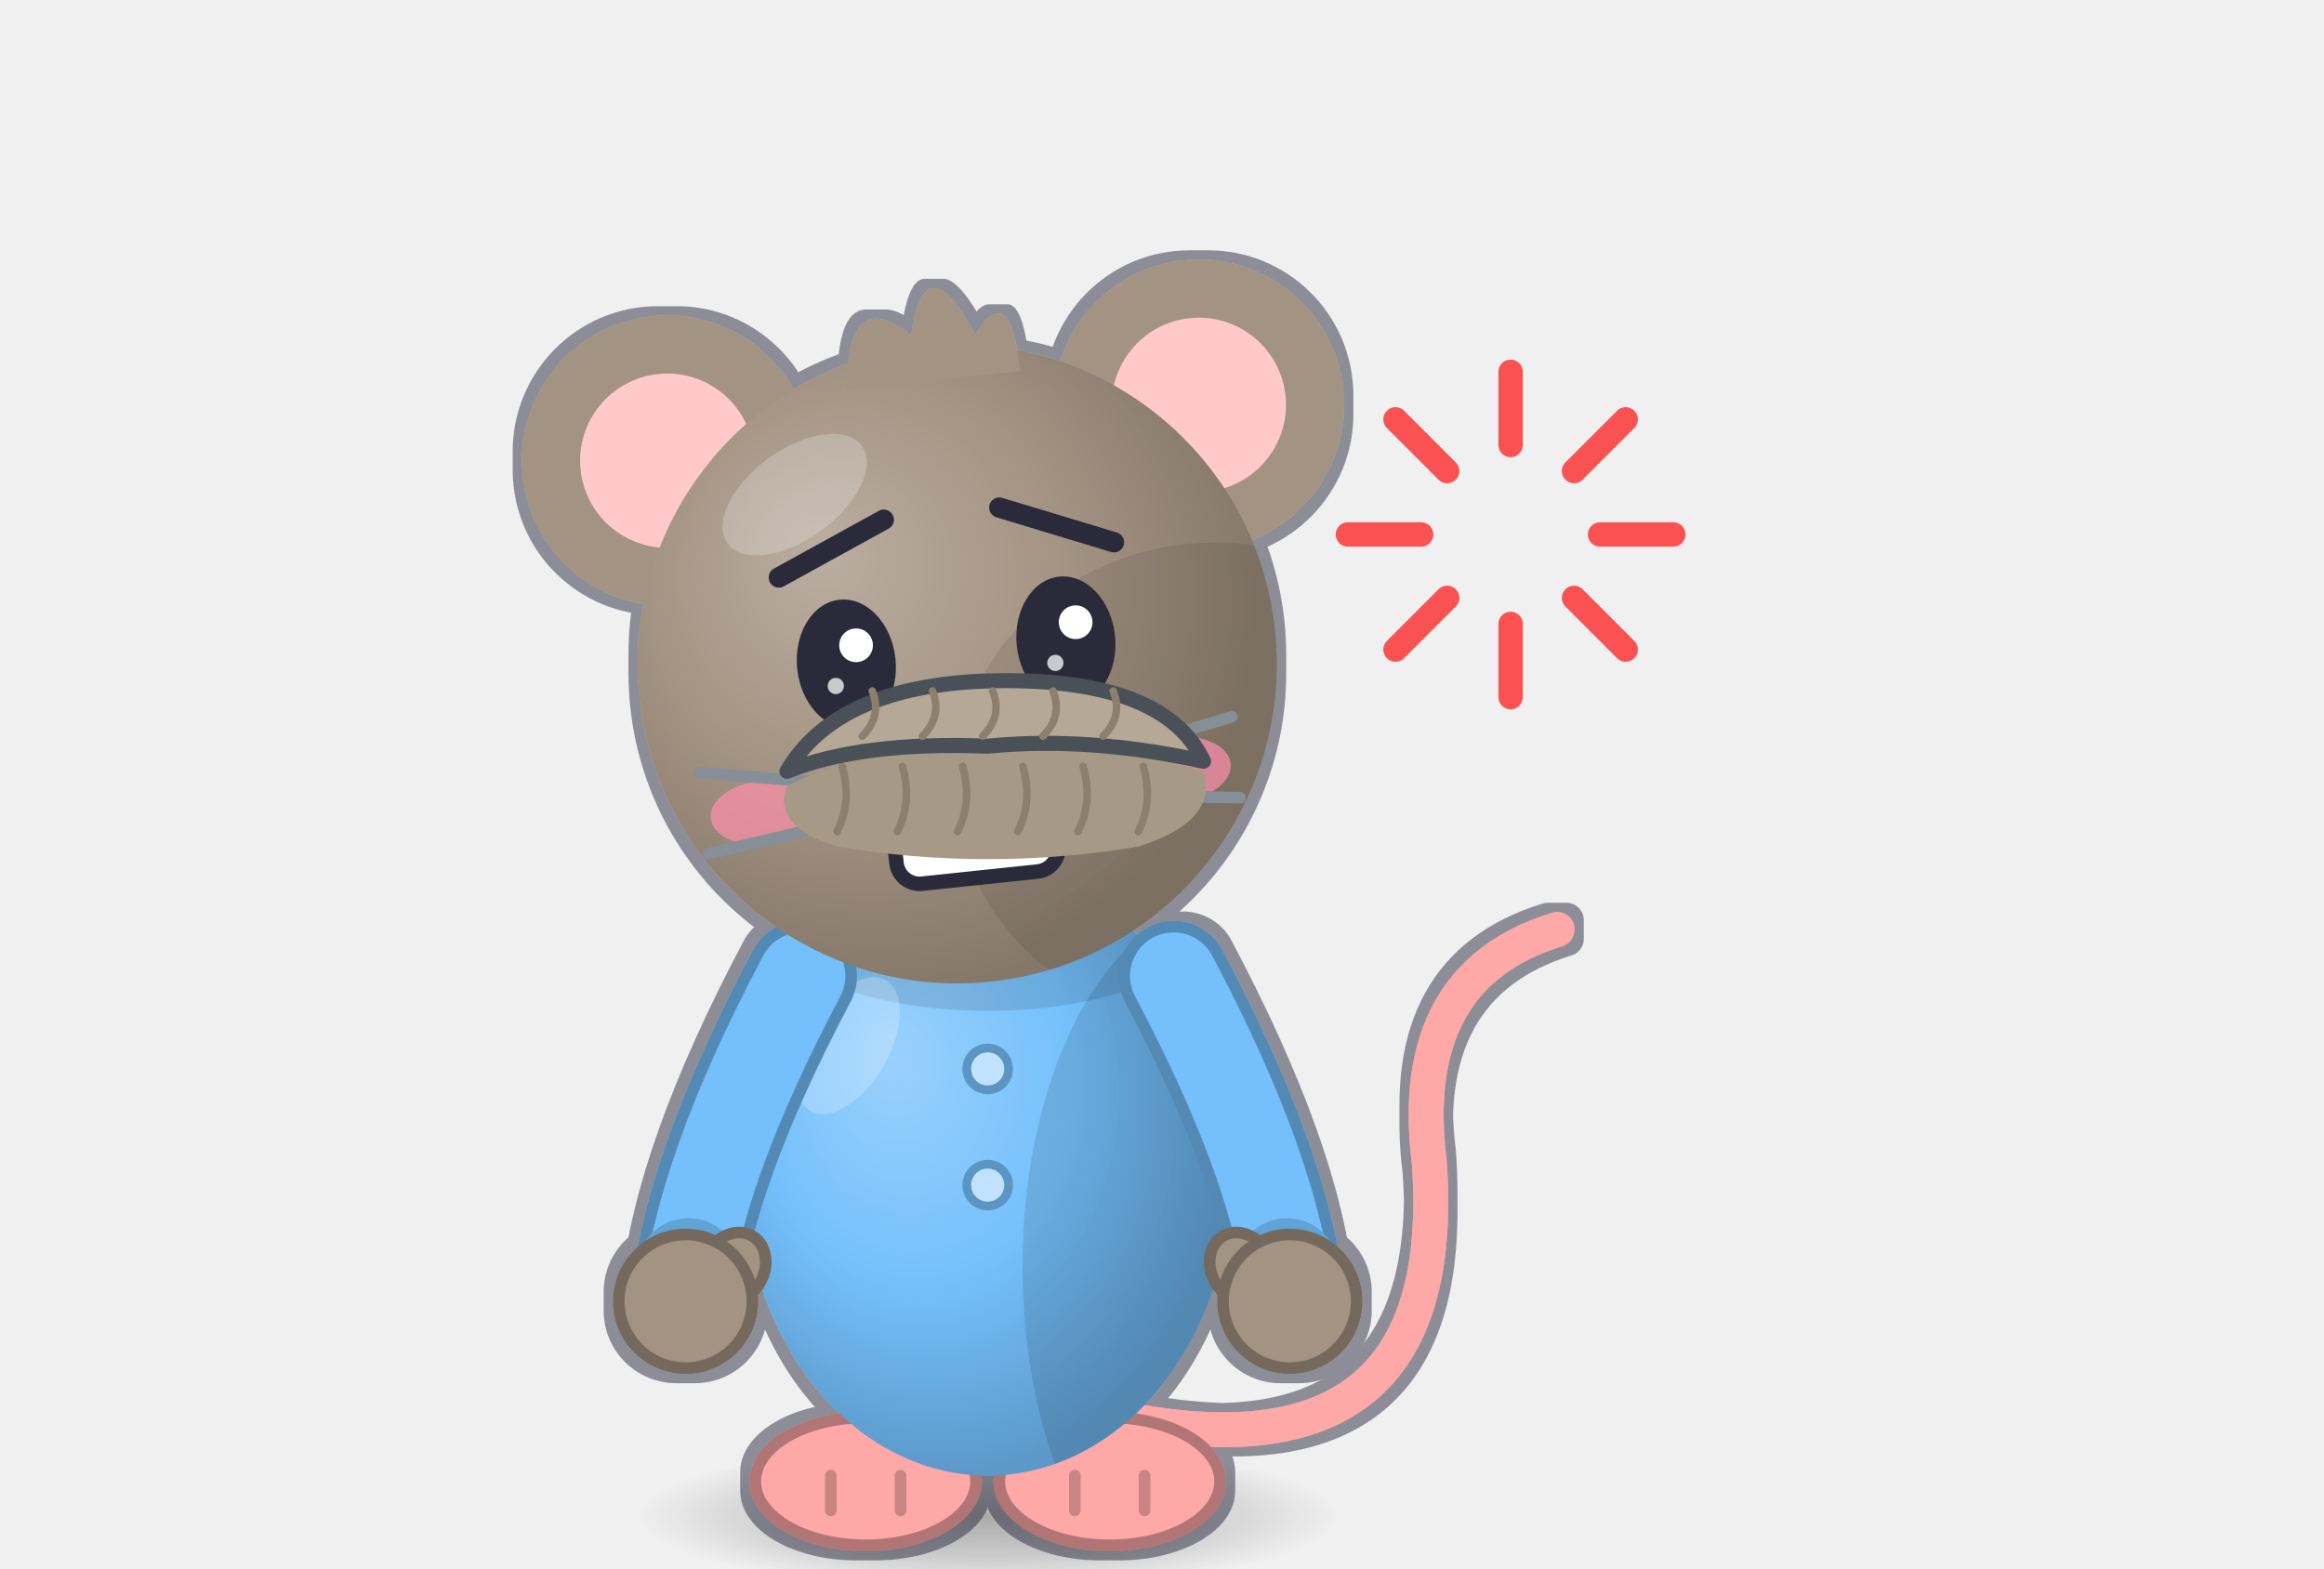
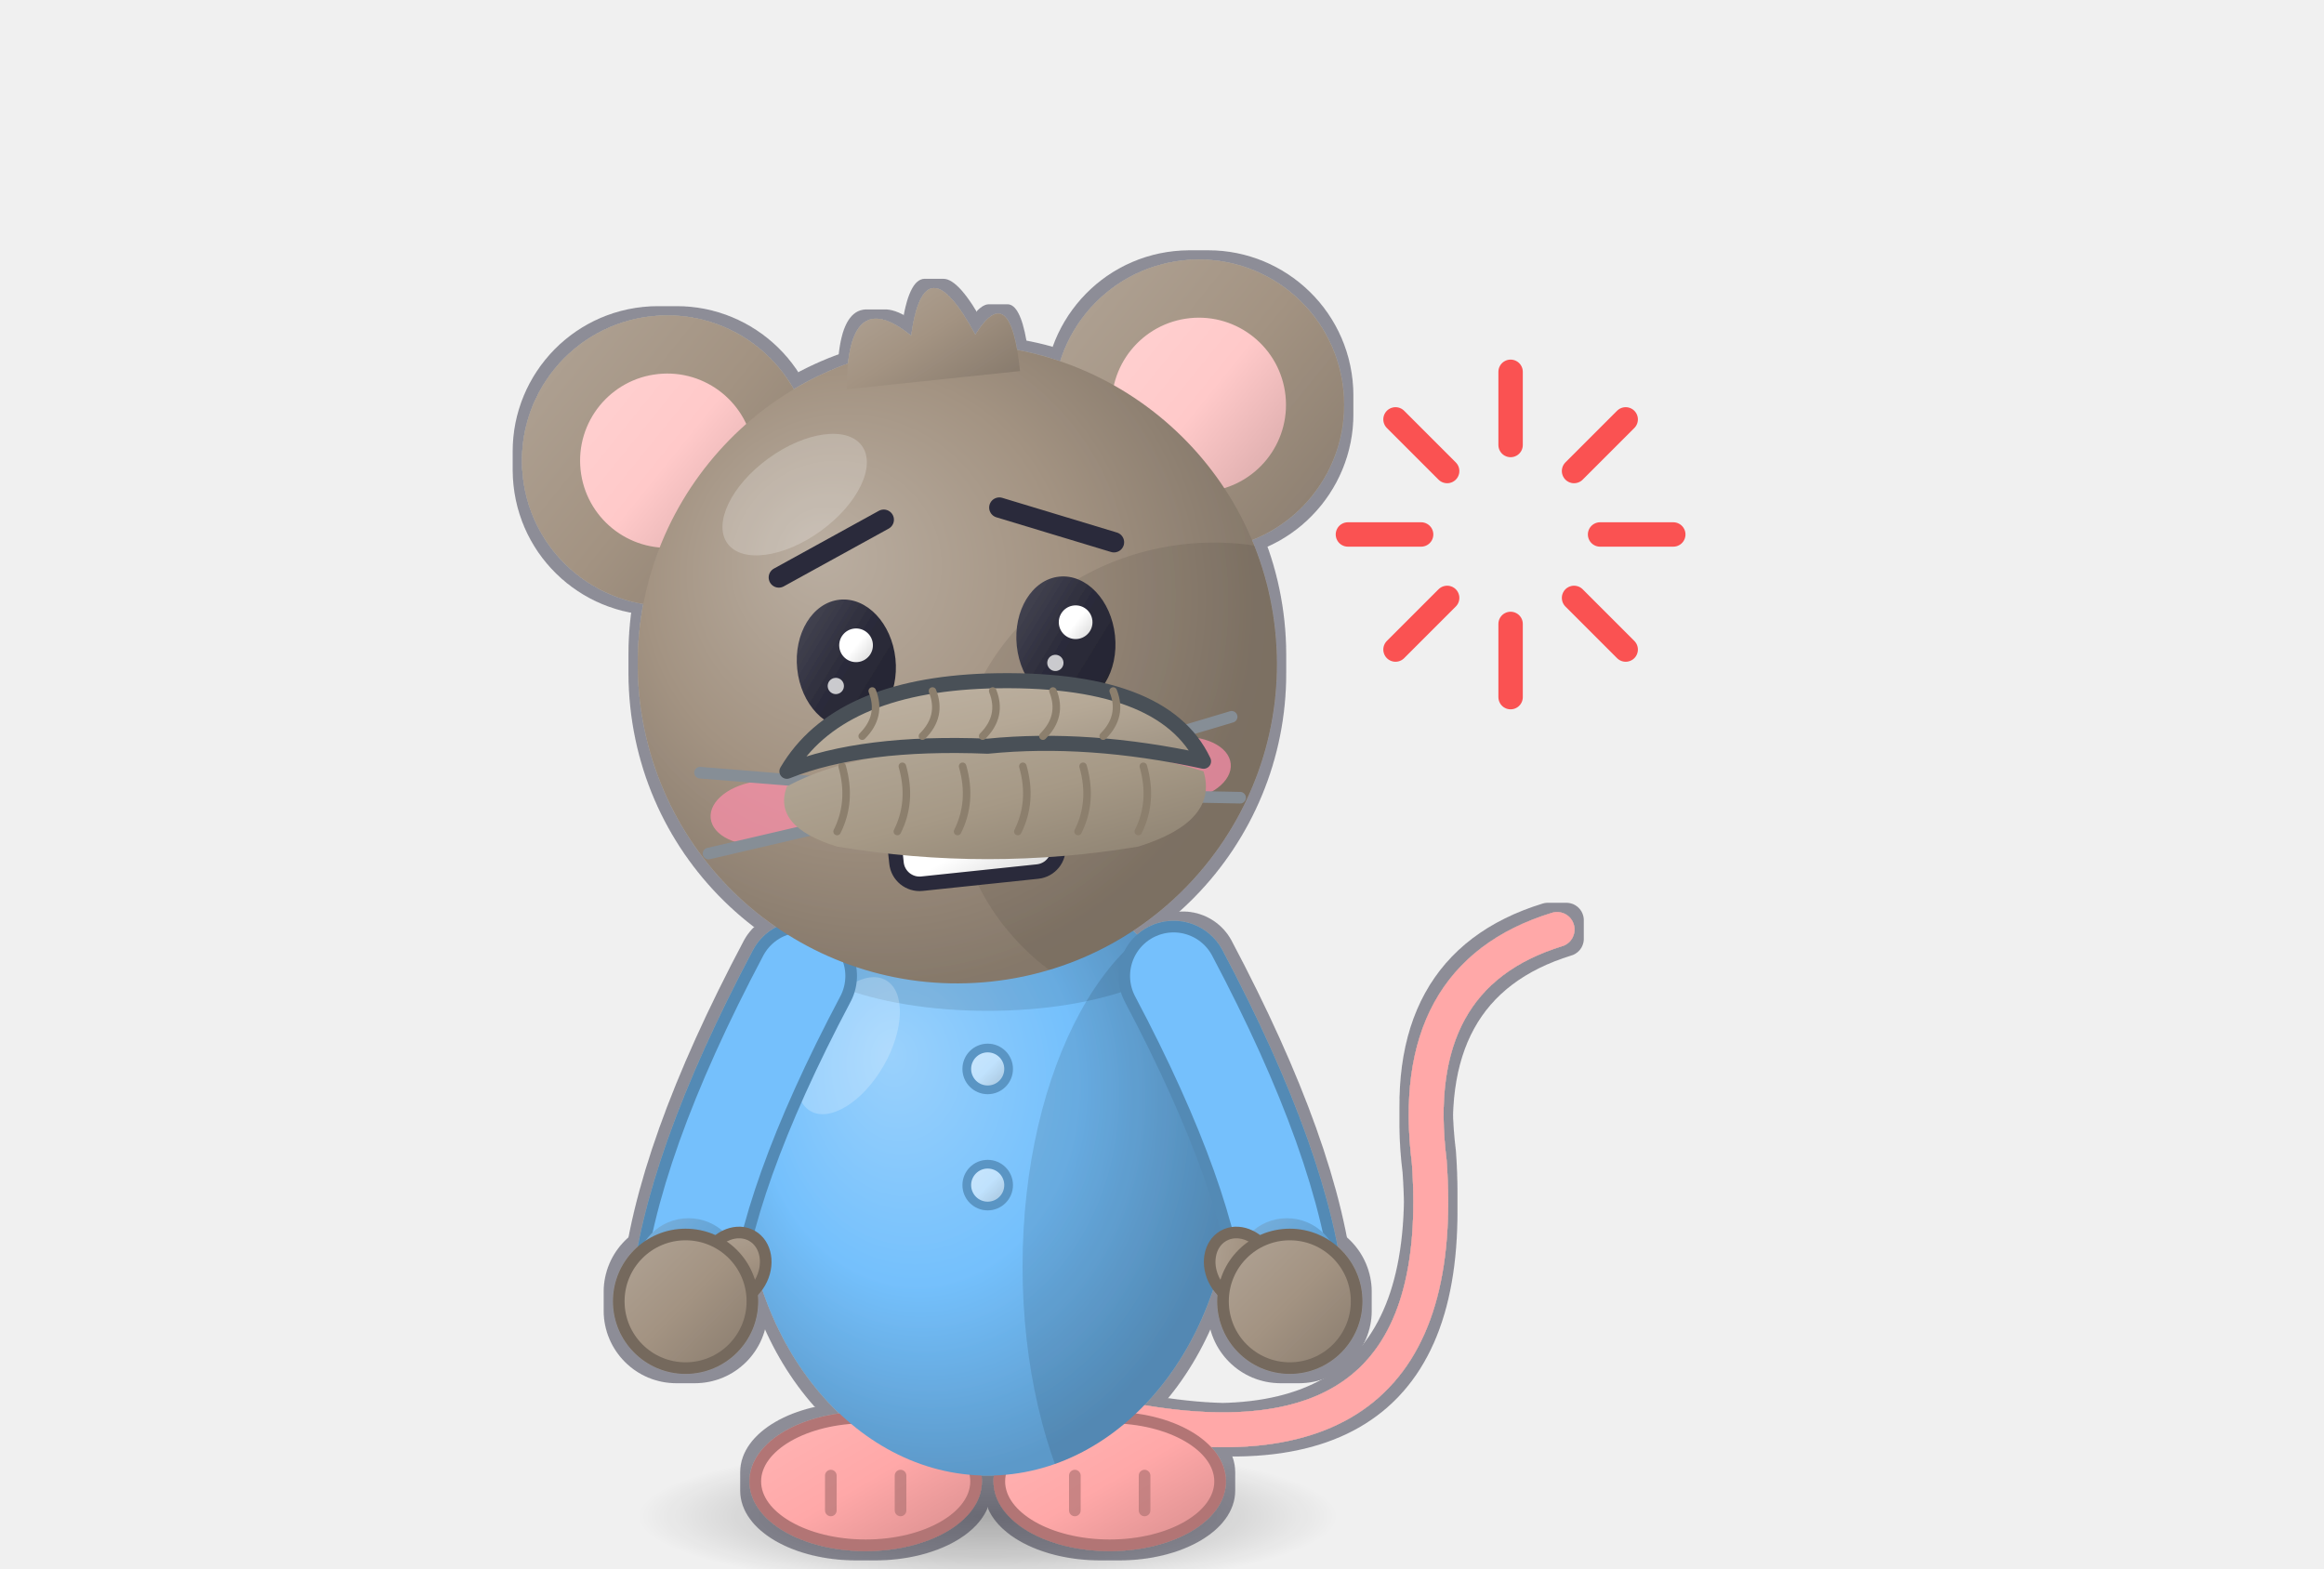
<svg xmlns="http://www.w3.org/2000/svg" viewBox="0 0 400 270" width="400" height="270">
  <defs>
+     <linearGradient id="vol0044542" x1="0" y1="0" x2="1" y2="1">
+       <stop offset="0" stop-color="#ffffff" />
+       <stop offset="0.5" stop-color="#fff" />
+       <stop offset="1" stop-color="#d6d6d6" />
+     </linearGradient>
+     <linearGradient id="vol04b0393" x1="0" y1="0" x2="1" y2="1">
+       <stop offset="0" stop-color="#ffb5b5" />
+       <stop offset="0.5" stop-color="#ffa8a8" />
+       <stop offset="1" stop-color="#d68d8d" />
+     </linearGradient>
+     <linearGradient id="vol0b9c748" x1="0" y1="0" x2="1" y2="1">
+       <stop offset="0" stop-color="#c0b5a6" />
+       <stop offset="0.5" stop-color="#b5a896" />
+       <stop offset="1" stop-color="#988d7e" />
+     </linearGradient>
+     <linearGradient id="vol28717ed" x1="0" y1="0" x2="1" y2="1">
+       <stop offset="0" stop-color="#b4a999" />
+       <stop offset="0.5" stop-color="#a69986" />
+       <stop offset="1" stop-color="#8b8070" />
+     </linearGradient>
    <radialGradient id="vol2ea26ee" cx="0.5" cy="0.5" r="0.5">
      <stop offset="0" stop-color="#000" stop-opacity="0.286" />
      <stop offset="0.55" stop-color="#000" stop-opacity="0.156" />
      <stop offset="1" stop-color="#000" stop-opacity="0" />
    </radialGradient>
+     <linearGradient id="vol38c8b34" x1="0" y1="0" x2="1" y2="1">
+       <stop offset="0" stop-color="#4c4c59" />
+       <stop offset="0.5" stop-color="#2b2b3a" />
+       <stop offset="1" stop-color="#242430" />
+     </linearGradient>
+     <linearGradient id="vol3af45ef" x1="0" y1="0" x2="1" y2="1">
+       <stop offset="0" stop-color="#ffa0b8" />
+       <stop offset="0.5" stop-color="#ff8fab" />
+       <stop offset="1" stop-color="#d6788f" />
+     </linearGradient>
+     <linearGradient id="vol64ec914" x1="0" y1="0" x2="1" y2="1">
+       <stop offset="0" stop-color="#7bb1dc" />
+       <stop offset="0.5" stop-color="#62a3d6" />
+       <stop offset="1" stop-color="#5288b3" />
+     </linearGradient>
    <radialGradient id="vol749143e" cx="0.4" cy="0.4" r="0.6" fx="0.3" fy="0.3">
      <stop offset="0" stop-color="#9ad1fc" />
      <stop offset="0.55" stop-color="#74c0fc" />
      <stop offset="1" stop-color="#5c99c9" />
    </radialGradient>
+     <linearGradient id="vola10e909" x1="0" y1="0" x2="1" y2="1">
+       <stop offset="0" stop-color="#ffd1d1" />
+       <stop offset="0.5" stop-color="#ffc9c9" />
+       <stop offset="1" stop-color="#d6a8a8" />
+     </linearGradient>
+     <linearGradient id="vole8d8fb2" x1="0" y1="0" x2="1" y2="1">
+       <stop offset="0" stop-color="#b1a496" />
+       <stop offset="0.5" stop-color="#a39382" />
+       <stop offset="1" stop-color="#887b6d" />
+     </linearGradient>
    <radialGradient id="volf12eb59" cx="0.4" cy="0.4" r="0.6" fx="0.3" fy="0.3">
      <stop offset="0" stop-color="#baaea1" />
      <stop offset="0.55" stop-color="#a39382" />
      <stop offset="1" stop-color="#85786a" />
    </radialGradient>
+     <linearGradient id="volfd2447a" x1="0" y1="0" x2="1" y2="1">
+       <stop offset="0" stop-color="#cae6fd" />
+       <stop offset="0.5" stop-color="#c0e2fd" />
+       <stop offset="1" stop-color="#a1bdd4" />
+     </linearGradient>
  </defs>
  <g transform="translate(170 264)">
    <ellipse cx="0" cy="-3" rx="60.5" ry="12.6" fill="url(#vol2ea26ee)" />
    <filter id="c7" x="-15%" y="-15%" width="130%" height="130%">
      <feMorphology in="SourceAlpha" operator="dilate" radius="2.3" result="e" />
      <feFlood flood-color="#2b2b3a" flood-opacity="0.5" />
      <feComposite in2="e" operator="in" result="o" />
      <feMerge>
        <feMergeNode in="o" />
        <feMergeNode in="SourceGraphic" />
      </feMerge>
    </filter>
    <g filter="url(#c7)">
      <path d="M 22 -20 Q 80 -8 76 -64 Q 72 -96 98 -104" fill="none" stroke="#ffa8a8" stroke-width="6" stroke-linecap="round" stroke-linejoin="round" />
-       <ellipse cx="-21" cy="-9" rx="19" ry="11" fill="#ffa8a8" stroke="#b27575" stroke-width="2" />
+       <ellipse cx="-21" cy="-9" rx="19" ry="11" fill="url(#vol04b0393)" stroke="#b27575" stroke-width="2" />
      <line x1="-27" y1="-4" x2="-27" y2="-10" stroke="#b27575" stroke-width="2" stroke-linecap="round" opacity="0.7" />
      <line x1="-15" y1="-4" x2="-15" y2="-10" stroke="#b27575" stroke-width="2" stroke-linecap="round" opacity="0.7" />
-       <ellipse cx="21" cy="-9" rx="19" ry="11" fill="#ffa8a8" stroke="#b27575" stroke-width="2" />
+       <ellipse cx="21" cy="-9" rx="19" ry="11" fill="url(#vol04b0393)" stroke="#b27575" stroke-width="2" />
      <line x1="15" y1="-4" x2="15" y2="-10" stroke="#b27575" stroke-width="2" stroke-linecap="round" opacity="0.7" />
      <line x1="27" y1="-4" x2="27" y2="-10" stroke="#b27575" stroke-width="2" stroke-linecap="round" opacity="0.7" />
      <ellipse cx="0" cy="-62" rx="42" ry="52" fill="url(#vol749143e)" />
      <path d="M -24 -106 Q 0 -90 24 -106" fill="none" stroke="#5a95c4" stroke-width="3" stroke-linecap="round" stroke-linejoin="round" />
-       <circle cx="0" cy="-80" r="3.6" fill="#c0e2fd" stroke="#5a95c4" stroke-width="1.5" />
-       <circle cx="0" cy="-60" r="3.6" fill="#c0e2fd" stroke="#5a95c4" stroke-width="1.5" />
+       <circle cx="0" cy="-80" r="3.6" fill="url(#volfd2447a)" stroke="#5a95c4" stroke-width="1.5" />
+       <circle cx="0" cy="-60" r="3.6" fill="url(#volfd2447a)" stroke="#5a95c4" stroke-width="1.5" />
      <clipPath id="k5">
        <ellipse cx="0" cy="-62" rx="42" ry="52" fill="#000" />
      </clipPath>
      <g clip-path="url(#k5)">
        <ellipse cx="40" cy="-46" rx="34" ry="62" fill="#000" opacity="0.11" />
        <ellipse cx="0" cy="-104" rx="36" ry="14" fill="#000" opacity="0.11" />
        <ellipse cx="-24" cy="-84" rx="7" ry="13" fill="#fff" transform="rotate(30 -24 -84)" opacity="0.22" />
      </g>
      <path d="M -32 -96 Q -50 -62 -52 -40" fill="none" stroke="#538ab5" stroke-width="19" stroke-linecap="round" stroke-linejoin="round" />
      <path d="M -32 -96 Q -50 -62 -52 -40" fill="none" stroke="#74c0fc" stroke-width="15" stroke-linecap="round" stroke-linejoin="round" />
-       <circle cx="-51.5" cy="-45.3" r="9" fill="#62a3d6" />
+       <circle cx="-51.5" cy="-45.3" r="9" fill="url(#vol64ec914)" />
      <path d="M 32 -96 Q 50 -62 52 -40" fill="none" stroke="#538ab5" stroke-width="19" stroke-linecap="round" stroke-linejoin="round" />
      <path d="M 32 -96 Q 50 -62 52 -40" fill="none" stroke="#74c0fc" stroke-width="15" stroke-linecap="round" stroke-linejoin="round" />
-       <circle cx="51.5" cy="-45.3" r="9" fill="#62a3d6" />
-       <ellipse cx="-43.7" cy="-45.8" rx="5.2" ry="6.3" fill="#a39382" transform="rotate(30 -43.7 -45.8)" stroke="#75695d" stroke-width="2" />
-       <circle cx="-52" cy="-40" r="11.5" fill="#a39382" stroke="#75695d" stroke-width="2" />
-       <ellipse cx="43.7" cy="-45.8" rx="5.2" ry="6.3" fill="#a39382" transform="rotate(-30 43.7 -45.8)" stroke="#75695d" stroke-width="2" />
-       <circle cx="52" cy="-40" r="11.5" fill="#a39382" stroke="#75695d" stroke-width="2" />
+       <circle cx="51.5" cy="-45.3" r="9" fill="url(#vol64ec914)" />
+       <ellipse cx="-43.7" cy="-45.8" rx="5.2" ry="6.3" fill="url(#vole8d8fb2)" transform="rotate(30 -43.7 -45.8)" stroke="#75695d" stroke-width="2" />
+       <circle cx="-52" cy="-40" r="11.5" fill="url(#vole8d8fb2)" stroke="#75695d" stroke-width="2" />
+       <ellipse cx="43.7" cy="-45.8" rx="5.2" ry="6.3" fill="url(#vole8d8fb2)" transform="rotate(-30 43.7 -45.8)" stroke="#75695d" stroke-width="2" />
+       <circle cx="52" cy="-40" r="11.5" fill="url(#vole8d8fb2)" stroke="#75695d" stroke-width="2" />
      <g transform="rotate(-6 0 -100)">
        <g>
-           <circle cx="-46" cy="-190" r="25" fill="#a39382" />
-           <circle cx="-46" cy="-190" r="15" fill="#ffc9c9" />
-           <circle cx="46" cy="-190" r="25" fill="#a39382" />
-           <circle cx="46" cy="-190" r="15" fill="#ffc9c9" />
+           <circle cx="-46" cy="-190" r="25" fill="url(#vole8d8fb2)" />
+           <circle cx="-46" cy="-190" r="15" fill="url(#vola10e909)" />
+           <circle cx="46" cy="-190" r="25" fill="url(#vole8d8fb2)" />
+           <circle cx="46" cy="-190" r="15" fill="url(#vola10e909)" />
          <circle cx="0" cy="-150" r="55" fill="url(#volf12eb59)" />
          <clipPath id="k6">
            <circle cx="0" cy="-150" r="55" fill="#000" />
          </clipPath>
          <g clip-path="url(#k6)">
            <ellipse cx="41.2" cy="-125.2" rx="44" ry="41.2" fill="#000" opacity="0.08" />
            <ellipse cx="-24.8" cy="-181.9" rx="14.3" ry="7.7" fill="#fff" transform="rotate(-30 -24.8 -181.9)" opacity="0.22" />
          </g>
-           <path d="M -14 -199 Q -12 -217 -2 -207 Q 2 -223 9 -206 Q 16 -215 16 -199 Z" fill="#a39382" />
+           <path d="M -14 -199 Q -12 -217 -2 -207 Q 2 -223 9 -206 Q 16 -215 16 -199 Z" fill="url(#vole8d8fb2)" />
          <ellipse cx="-36" cy="-128" rx="9" ry="5.5" fill="#ff8fab" opacity="0.7" />
          <ellipse cx="36" cy="-128" rx="9" ry="5.5" fill="#ff8fab" opacity="0.7" />
-           <ellipse cx="-19" cy="-152" rx="8.5" ry="11.1" fill="#2b2b3a" />
-           <circle cx="-17" cy="-155" r="2.9" fill="#fff" />
+           <ellipse cx="-19" cy="-152" rx="8.5" ry="11.1" fill="url(#vol38c8b34)" />
+           <circle cx="-17" cy="-155" r="2.9" fill="url(#vol0044542)" />
          <circle cx="-21.2" cy="-148.4" r="1.4" fill="#fff" opacity="0.75" />
-           <ellipse cx="19" cy="-152" rx="8.5" ry="11.1" fill="#2b2b3a" />
-           <circle cx="21" cy="-155" r="2.9" fill="#fff" />
+           <ellipse cx="19" cy="-152" rx="8.5" ry="11.1" fill="url(#vol38c8b34)" />
+           <circle cx="21" cy="-155" r="2.9" fill="url(#vol0044542)" />
          <circle cx="16.8" cy="-148.4" r="1.4" fill="#fff" opacity="0.75" />
          <line x1="-29" y1="-168" x2="-10" y2="-176" stroke="#2b2b3a" stroke-width="3.5" stroke-linecap="round" />
          <line x1="29" y1="-168" x2="10" y2="-176" stroke="#2b2b3a" stroke-width="3.5" stroke-linecap="round" />
-           <ellipse cx="0" cy="-132" rx="6" ry="4.5" fill="#ff8fab" />
-           <rect x="-14" y="-125" width="28" height="12" rx="4" fill="#fff" stroke="#2b2b3a" stroke-width="2.5" />
+           <ellipse cx="0" cy="-132" rx="6" ry="4.5" fill="url(#vol3af45ef)" />
+           <rect x="-14" y="-125" width="28" height="12" rx="4" fill="url(#vol0044542)" stroke="#2b2b3a" stroke-width="2.5" />
          <line x1="-13" y1="-119" x2="13" y2="-119" stroke="#2b2b3a" stroke-width="1.5" stroke-linecap="round" />
          <line x1="-14" y1="-130" x2="-46" y2="-136" stroke="#868e96" stroke-width="2" stroke-linecap="round" />
          <line x1="-14" y1="-126" x2="-46" y2="-122" stroke="#868e96" stroke-width="2" stroke-linecap="round" />
          <line x1="14" y1="-130" x2="46" y2="-136" stroke="#868e96" stroke-width="2" stroke-linecap="round" />
          <line x1="14" y1="-126" x2="46" y2="-122" stroke="#868e96" stroke-width="2" stroke-linecap="round" />
        </g>
      </g>
    </g>
  </g>
  <g transform="translate(170 132) scale(1.2 1.2)">
    <g transform="translate(0 10) scale(0.36 0.36)">
-       <path d="M -80 -20 Q -86 -4 -60 4 Q 0 14 60 4 Q 92 -6 86 -26 Q 40 -40 0 -34 Q -50 -36 -80 -20 Z" fill="#a69986" />
+       <path d="M -80 -20 Q -86 -4 -60 4 Q 0 14 60 4 Q 92 -6 86 -26 Q 40 -40 0 -34 Q -50 -36 -80 -20 Z" fill="url(#vol28717ed)" />
      <g>
        <path d="M -60 -2 q 6 -12 2 -26" fill="none" stroke="#8c7f6d" stroke-width="3" stroke-linecap="round" stroke-linejoin="round" />
        <path d="M -36 -2 q 6 -12 2 -26" fill="none" stroke="#8c7f6d" stroke-width="3" stroke-linecap="round" stroke-linejoin="round" />
        <path d="M -12 -2 q 6 -12 2 -26" fill="none" stroke="#8c7f6d" stroke-width="3" stroke-linecap="round" stroke-linejoin="round" />
        <path d="M 12 -2 q 6 -12 2 -26" fill="none" stroke="#8c7f6d" stroke-width="3" stroke-linecap="round" stroke-linejoin="round" />
        <path d="M 36 -2 q 6 -12 2 -26" fill="none" stroke="#8c7f6d" stroke-width="3" stroke-linecap="round" stroke-linejoin="round" />
        <path d="M 60 -2 q 6 -12 2 -26" fill="none" stroke="#8c7f6d" stroke-width="3" stroke-linecap="round" stroke-linejoin="round" />
      </g>
      <g transform="translate(-80 -26)">
        <g transform="translate(80 26)">
-           <path d="M -80 -26 Q -60 -60 0 -62 Q 70 -64 86 -30 Q 40 -40 0 -36 Q -50 -38 -80 -26 Z" fill="#b5a896" stroke="#495057" stroke-width="6" stroke-linecap="round" stroke-linejoin="round" />
+           <path d="M -80 -26 Q -60 -60 0 -62 Q 70 -64 86 -30 Q 40 -40 0 -36 Q -50 -38 -80 -26 Z" fill="url(#vol0b9c748)" stroke="#495057" stroke-width="6" stroke-linecap="round" stroke-linejoin="round" />
          <g>
            <path d="M -50 -40 q 8 -8 4 -18" fill="none" stroke="#8c7f6d" stroke-width="3" stroke-linecap="round" stroke-linejoin="round" />
            <path d="M -26 -40 q 8 -8 4 -18" fill="none" stroke="#8c7f6d" stroke-width="3" stroke-linecap="round" stroke-linejoin="round" />
            <path d="M -2 -40 q 8 -8 4 -18" fill="none" stroke="#8c7f6d" stroke-width="3" stroke-linecap="round" stroke-linejoin="round" />
            <path d="M 22 -40 q 8 -8 4 -18" fill="none" stroke="#8c7f6d" stroke-width="3" stroke-linecap="round" stroke-linejoin="round" />
            <path d="M 46 -40 q 8 -8 4 -18" fill="none" stroke="#8c7f6d" stroke-width="3" stroke-linecap="round" stroke-linejoin="round" />
          </g>
        </g>
      </g>
    </g>
  </g>
  <g transform="translate(260 92) scale(0.7 0.7)">
    <line x1="22" y1="0" x2="40" y2="0" stroke="#fa5252" stroke-width="6" stroke-linecap="round" />
    <line x1="15.6" y1="15.6" x2="28.3" y2="28.3" stroke="#fa5252" stroke-width="6" stroke-linecap="round" />
    <line x1="0" y1="22" x2="0" y2="40" stroke="#fa5252" stroke-width="6" stroke-linecap="round" />
    <line x1="-15.6" y1="15.6" x2="-28.3" y2="28.3" stroke="#fa5252" stroke-width="6" stroke-linecap="round" />
    <line x1="-22" y1="0" x2="-40" y2="0" stroke="#fa5252" stroke-width="6" stroke-linecap="round" />
    <line x1="-15.6" y1="-15.6" x2="-28.3" y2="-28.3" stroke="#fa5252" stroke-width="6" stroke-linecap="round" />
    <line x1="0" y1="-22" x2="0" y2="-40" stroke="#fa5252" stroke-width="6" stroke-linecap="round" />
    <line x1="15.6" y1="-15.6" x2="28.3" y2="-28.3" stroke="#fa5252" stroke-width="6" stroke-linecap="round" />
  </g>
</svg>
